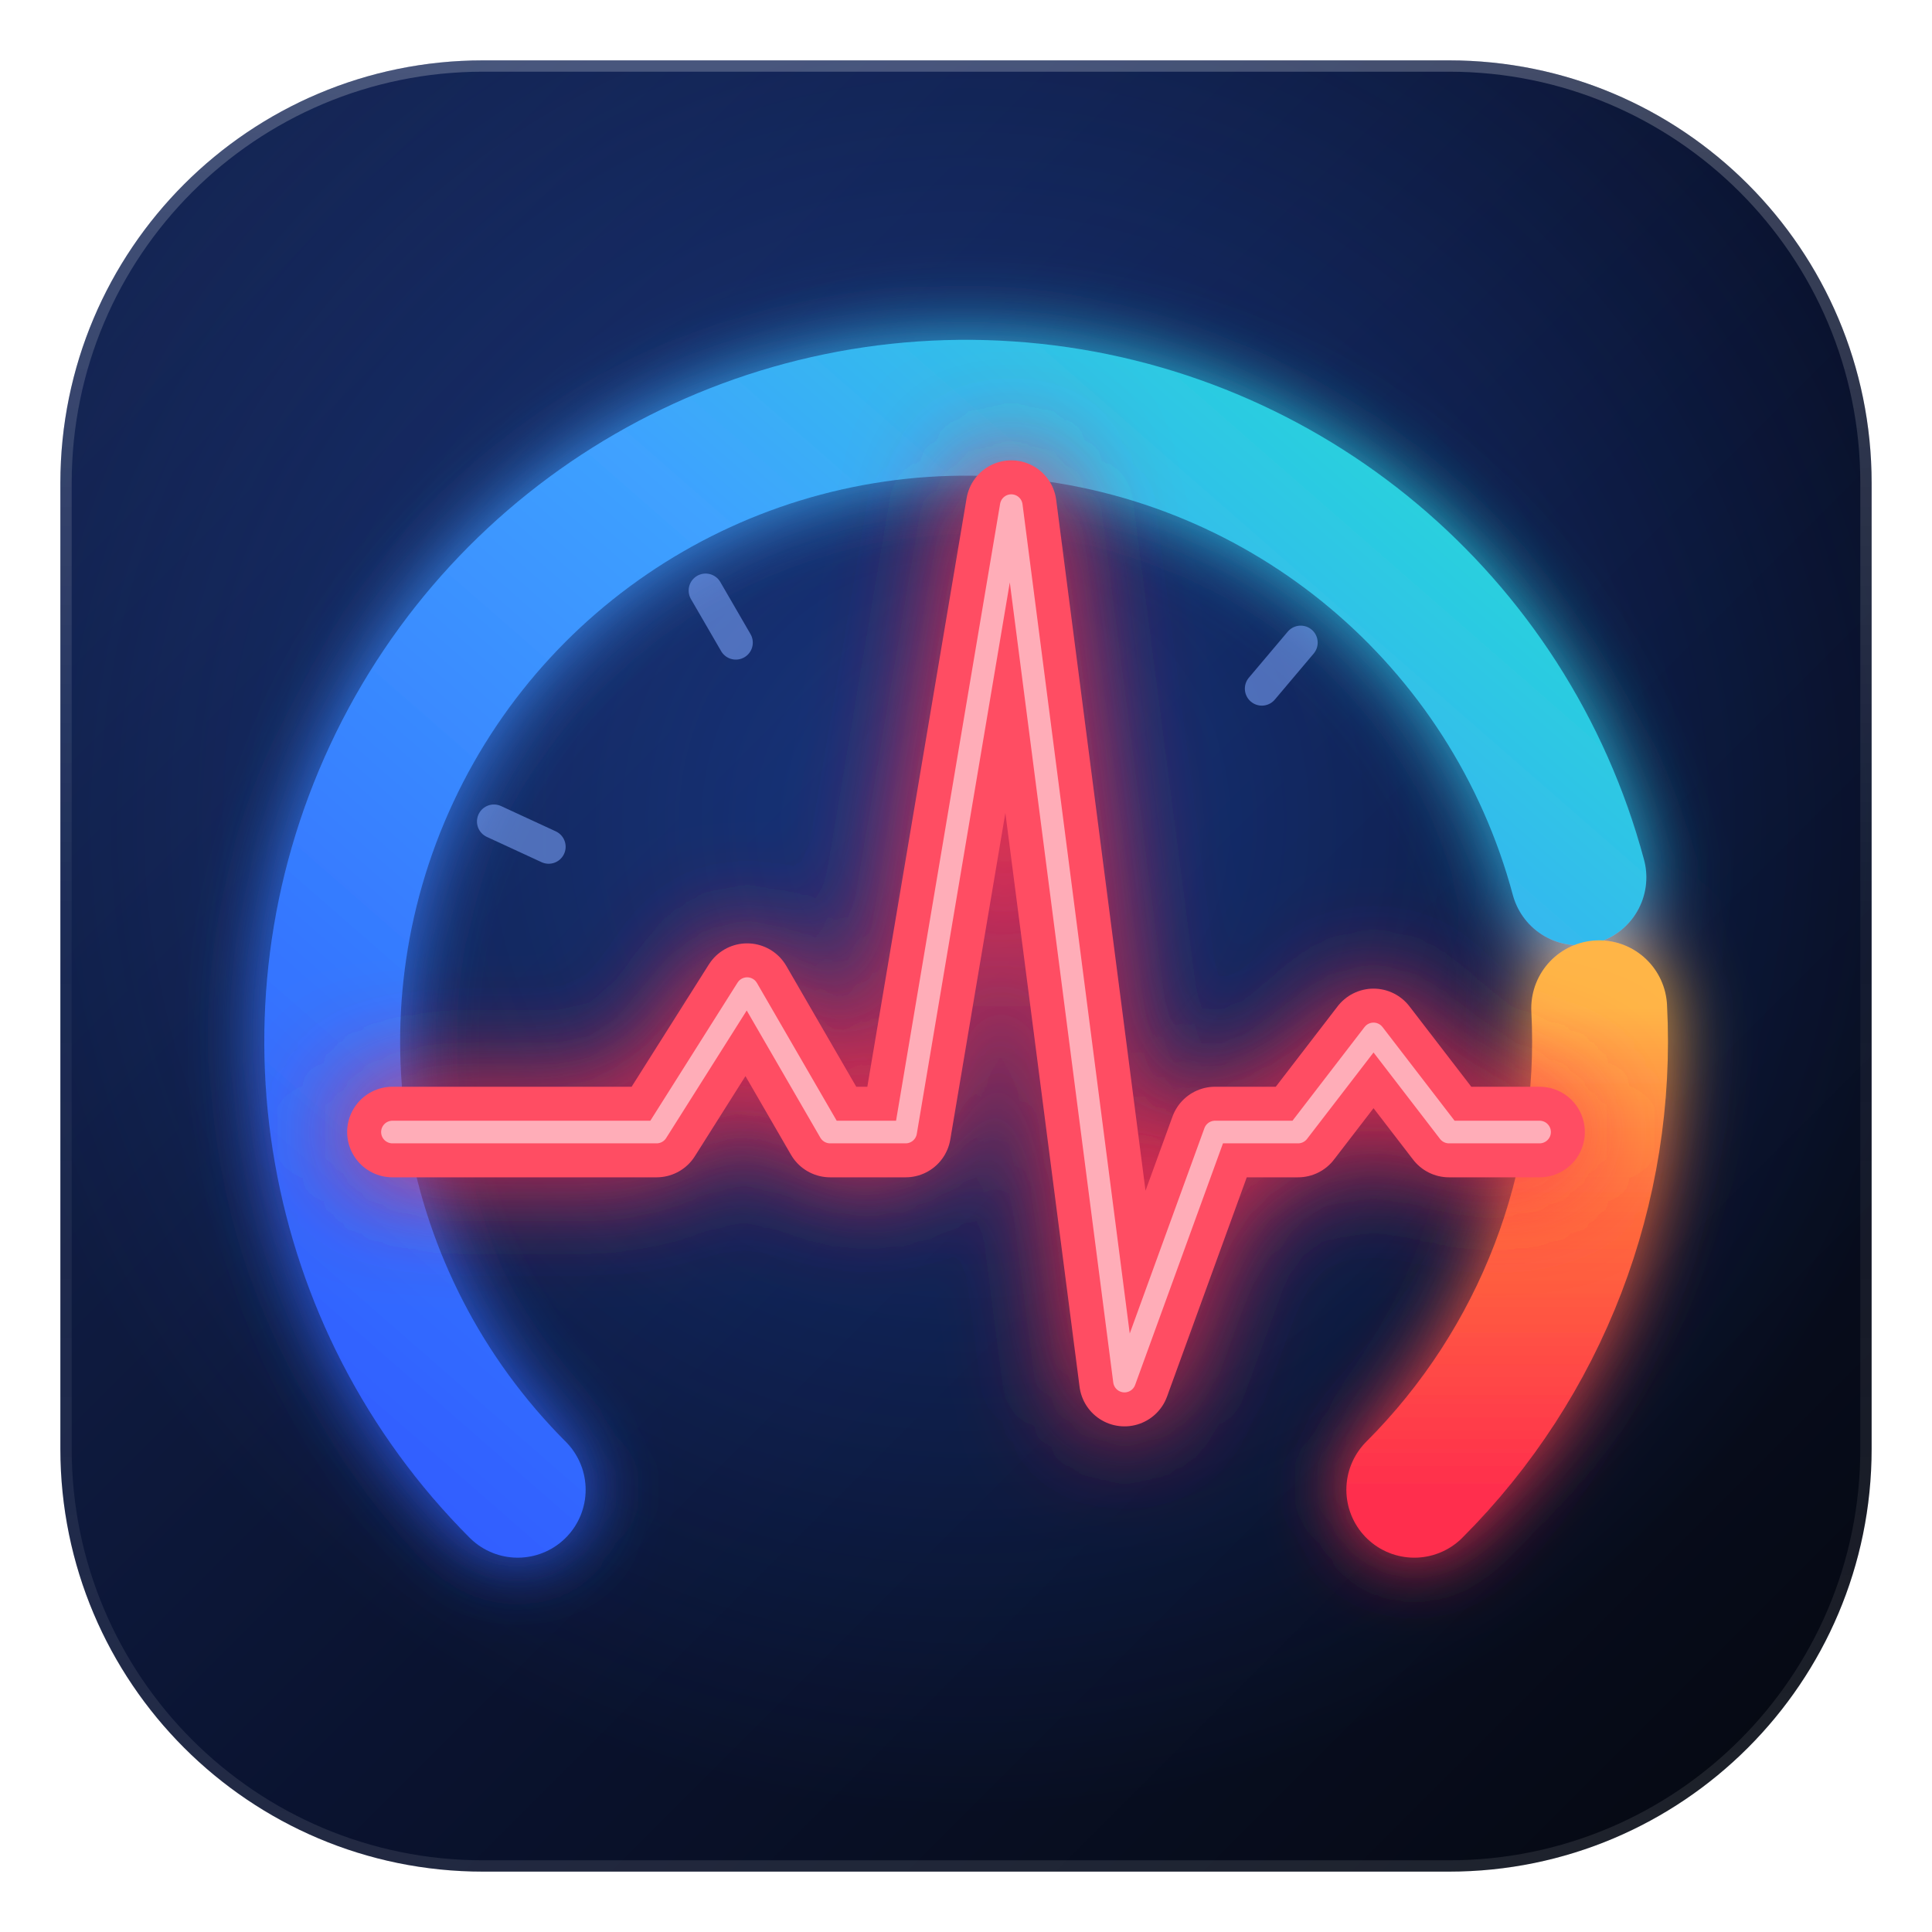
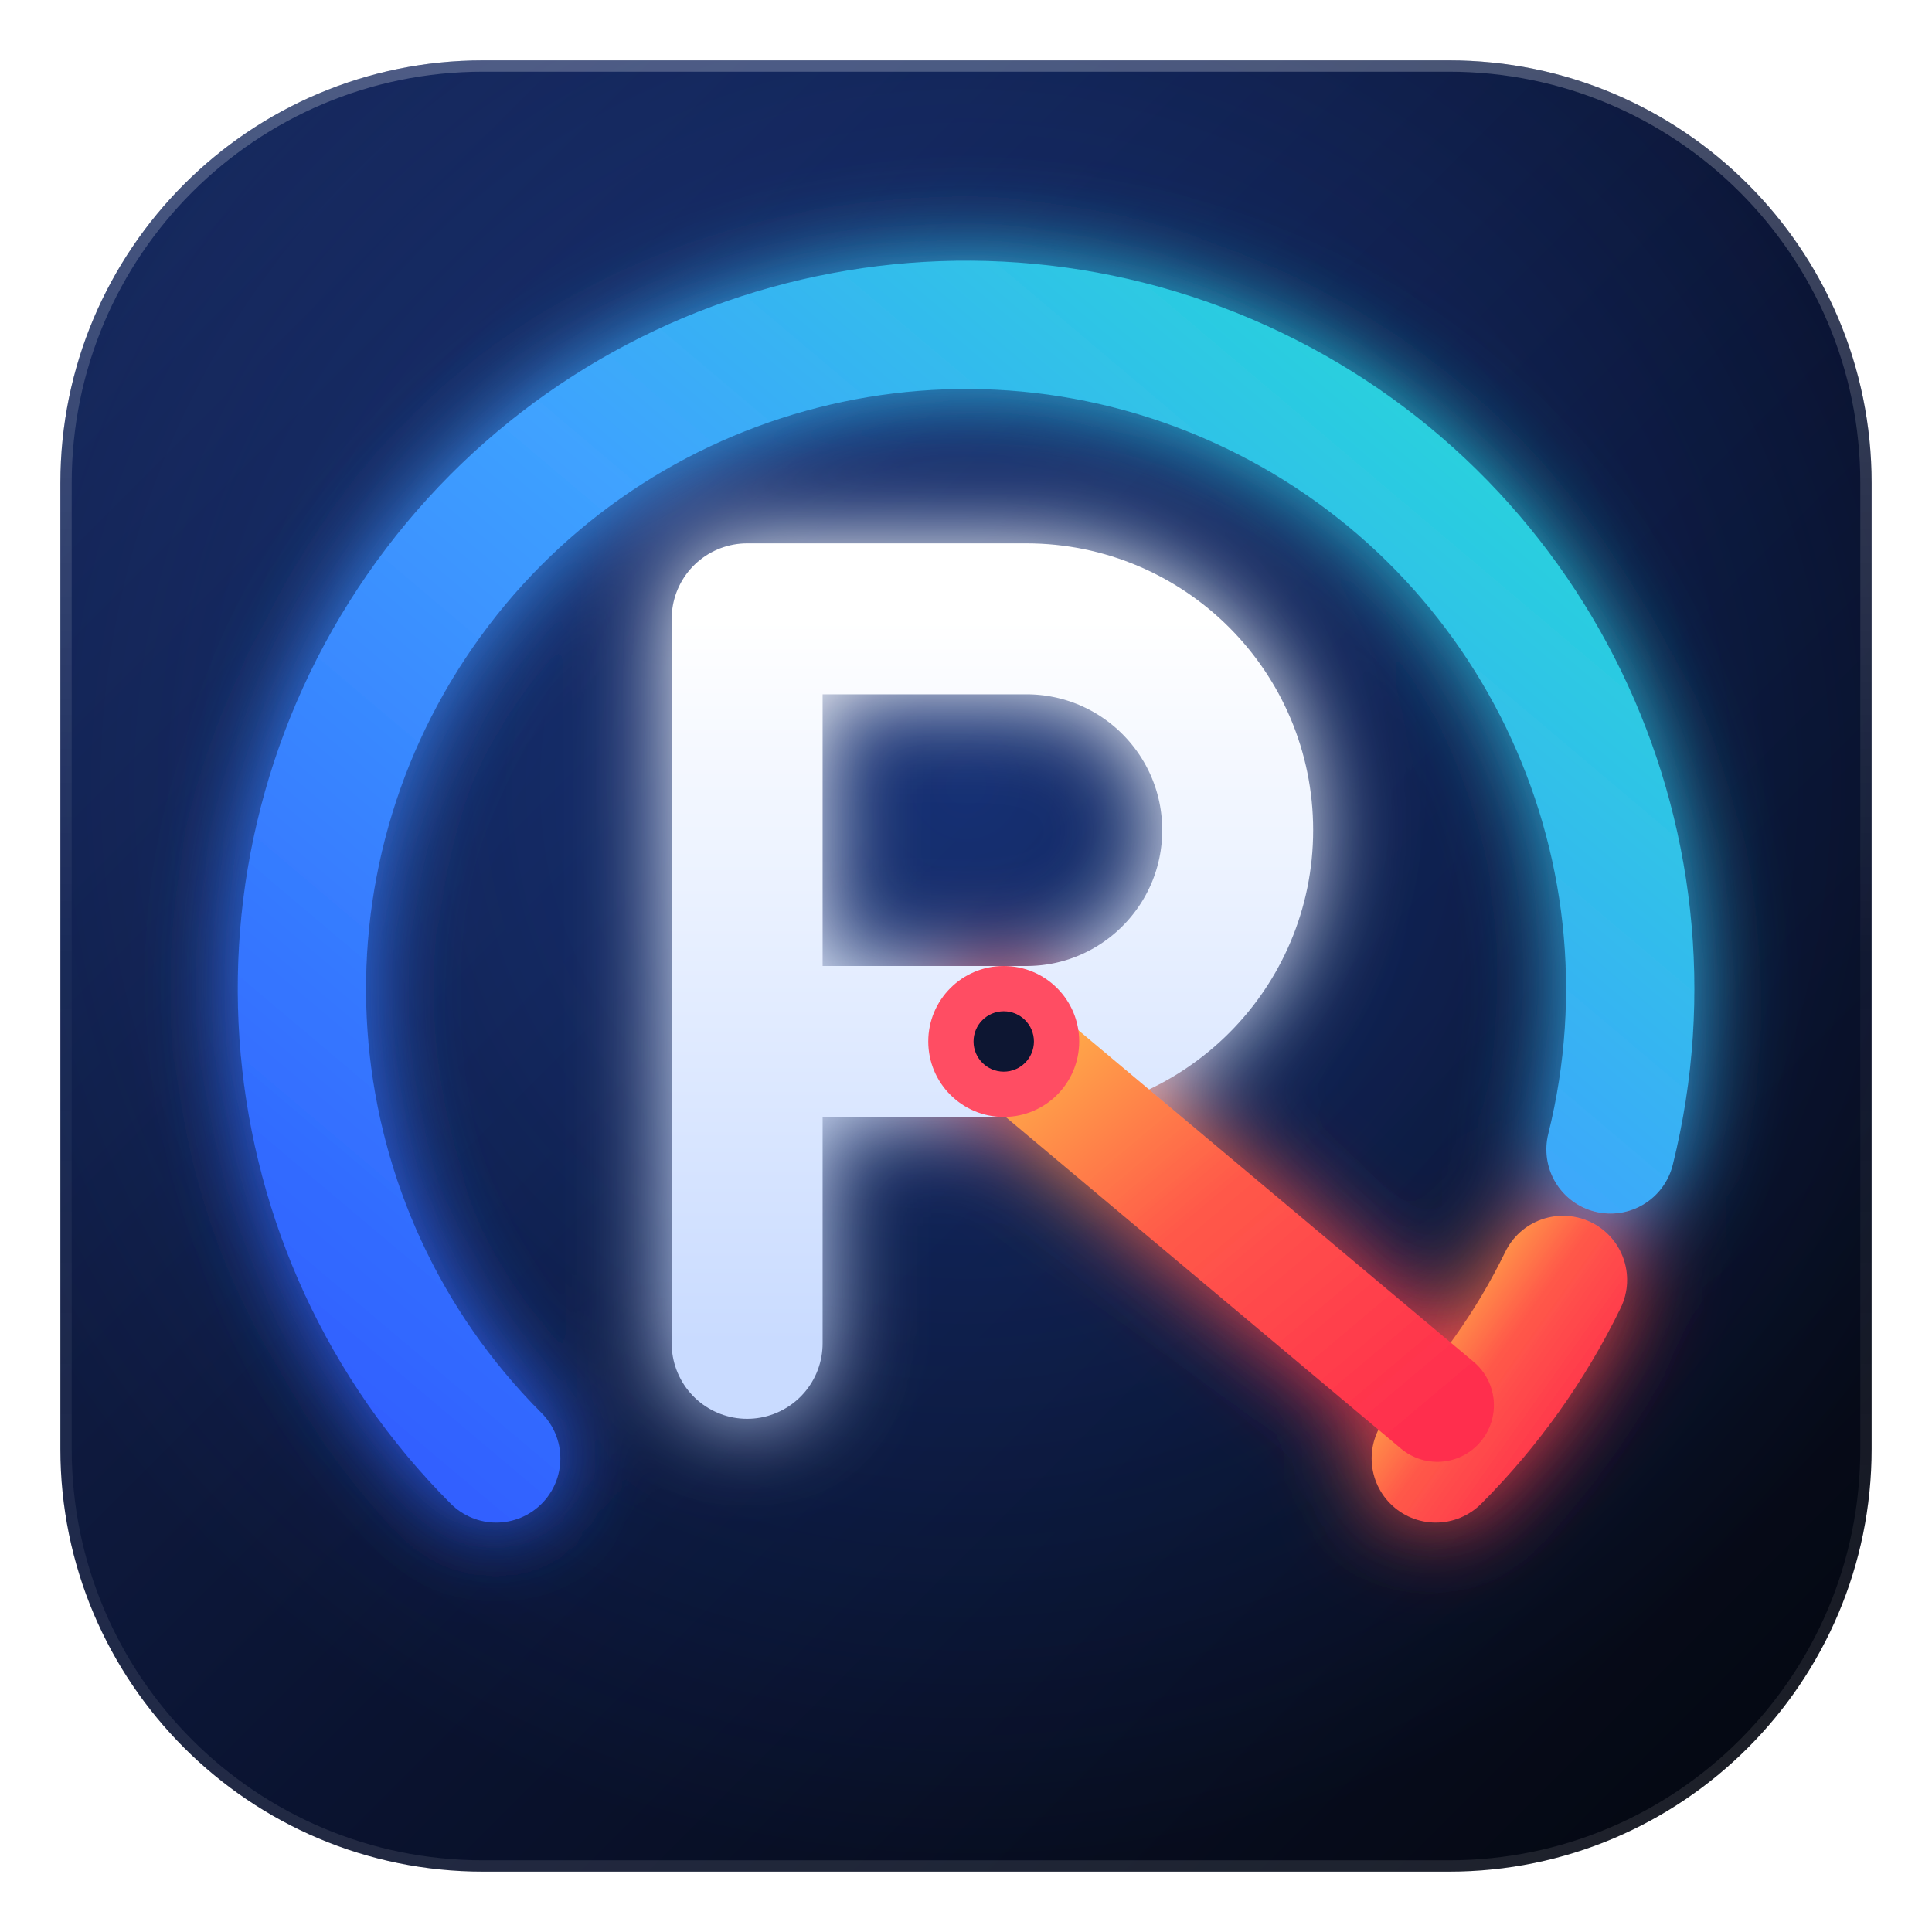
<svg xmlns="http://www.w3.org/2000/svg" viewBox="0 0 512 512" width="512" height="512">
  <defs>
    <linearGradient id="bg" x1="0" y1="0" x2="1" y2="1">
-       <stop offset="0" stop-color="#16285A" />
+       <stop offset="0" stop-color="#17295E" />
      <stop offset="0.55" stop-color="#0A1330" />
-       <stop offset="1" stop-color="#05080F" />
+       <stop offset="1" stop-color="#04070E" />
    </linearGradient>
-     <radialGradient id="halo" cx="0.5" cy="0.42" r="0.55">
-       <stop offset="0" stop-color="#2B6BFF" stop-opacity="0.35" />
+     <radialGradient id="halo" cx="0.5" cy="0.40" r="0.6">
+       <stop offset="0" stop-color="#2B6BFF" stop-opacity="0.30" />
      <stop offset="1" stop-color="#2B6BFF" stop-opacity="0" />
    </radialGradient>
-     <linearGradient id="gauge" x1="0" y1="1" x2="1" y2="0">
+     <linearGradient id="rim" x1="0" y1="0" x2="0" y2="1">
+       <stop offset="0" stop-color="#FFFFFF" stop-opacity="0.24" />
+       <stop offset="0.5" stop-color="#FFFFFF" stop-opacity="0.03" />
+       <stop offset="1" stop-color="#FFFFFF" stop-opacity="0.10" />
+     </linearGradient>
+     <linearGradient id="blue" x1="0" y1="1" x2="1" y2="0">
      <stop offset="0" stop-color="#2F5BFF" />
-       <stop offset="0.6" stop-color="#3FA2FF" />
+       <stop offset="0.55" stop-color="#3FA2FF" />
      <stop offset="1" stop-color="#22E0D2" />
    </linearGradient>
-     <linearGradient id="redline" x1="0" y1="0" x2="0" y2="1">
+     <linearGradient id="red" x1="0" y1="0" x2="1" y2="1">
      <stop offset="0" stop-color="#FFB547" />
-       <stop offset="0.45" stop-color="#FF6A3D" />
+       <stop offset="0.45" stop-color="#FF5A4A" />
      <stop offset="1" stop-color="#FF2E4D" />
    </linearGradient>
-     <linearGradient id="rim" x1="0" y1="0" x2="0" y2="1">
-       <stop offset="0" stop-color="#FFFFFF" stop-opacity="0.22" />
-       <stop offset="0.5" stop-color="#FFFFFF" stop-opacity="0.04" />
-       <stop offset="1" stop-color="#FFFFFF" stop-opacity="0.10" />
+     <linearGradient id="white" x1="0" y1="0" x2="0" y2="1">
+       <stop offset="0" stop-color="#FFFFFF" />
+       <stop offset="1" stop-color="#C9DBFF" />
    </linearGradient>
-     <filter id="glow" x="-30%" y="-30%" width="160%" height="160%">
-       <feGaussianBlur stdDeviation="14" />
-     </filter>
-     <filter id="softglow" x="-20%" y="-20%" width="140%" height="140%">
-       <feGaussianBlur in="SourceGraphic" stdDeviation="10" result="b" />
+     <filter id="glow" x="-20%" y="-20%" width="140%" height="140%">
+       <feGaussianBlur in="SourceGraphic" stdDeviation="12" result="b" />
      <feMerge>
        <feMergeNode in="b" />
        <feMergeNode in="SourceGraphic" />
      </feMerge>
    </filter>
  </defs>
  <rect x="16" y="16" width="480" height="480" rx="112" fill="url(#bg)" />
  <rect x="16" y="16" width="480" height="480" rx="112" fill="url(#halo)" />
  <rect x="17.5" y="17.5" width="477" height="477" rx="110.5" fill="none" stroke="url(#rim)" stroke-width="3" />
-   <g filter="url(#softglow)">
-     <path d="M137.2,394.8 A168,168 0 1 1 418.3,232.5" fill="none" stroke="url(#gauge)" stroke-width="36" stroke-linecap="round" />
-     <path d="M423.8,267.2 A168,168 0 0 1 374.8,394.8" fill="none" stroke="url(#redline)" stroke-width="36" stroke-linecap="round" />
+   <g filter="url(#glow)">
+     <path d="M131.5,386.5 A176,176 0 1 1 426.8,304.6" fill="none" stroke="url(#blue)" stroke-width="34" stroke-linecap="round" />
+     <path d="M414.2,339.2 A176,176 0 0 1 380.5,386.5" fill="none" stroke="url(#red)" stroke-width="34" stroke-linecap="round" />
+     <path d="M198 356 V164 H272.0 A56.0 56.0 0 0 1 272.0 276 H198" fill="none" stroke="url(#white)" stroke-width="40" stroke-linecap="round" stroke-linejoin="round" />
+     <line x1="266.0" y1="276.0" x2="380.9" y2="372.4" stroke="url(#red)" stroke-width="30" stroke-linecap="round" />
+     <circle cx="266.0" cy="276.0" r="20" fill="#FF4D63" />
+     <circle cx="266.0" cy="276.0" r="8.0" fill="#0A1330" />
  </g>
-   <line x1="135.9" y1="297.2" x2="120.1" y2="300.0" stroke="#7FA8FF" stroke-opacity="0.55" stroke-width="9" stroke-linecap="round" />
-   <line x1="145.4" y1="224.4" x2="130.9" y2="217.7" stroke="#7FA8FF" stroke-opacity="0.55" stroke-width="9" stroke-linecap="round" />
-   <line x1="195.0" y1="170.3" x2="187.0" y2="156.5" stroke="#7FA8FF" stroke-opacity="0.55" stroke-width="9" stroke-linecap="round" />
-   <line x1="266.6" y1="154.5" x2="268.0" y2="138.5" stroke="#7FA8FF" stroke-opacity="0.55" stroke-width="9" stroke-linecap="round" />
-   <line x1="334.4" y1="182.5" x2="344.7" y2="170.3" stroke="#7FA8FF" stroke-opacity="0.55" stroke-width="9" stroke-linecap="round" />
-   <polyline points="104,300 174,300 198,262 220,300 240,300 268,134 298,366 322,300 344,300 364,274 384,300 408,300" fill="none" stroke="#FF2E4D" stroke-width="26" stroke-linecap="round" stroke-linejoin="round" filter="url(#glow)" opacity="0.9" />
-   <polyline points="104,300 174,300 198,262 220,300 240,300 268,134 298,366 322,300 344,300 364,274 384,300 408,300" fill="none" stroke="#FF4D63" stroke-width="24" stroke-linecap="round" stroke-linejoin="round" />
-   <polyline points="104,300 174,300 198,262 220,300 240,300 268,134 298,366 322,300 344,300 364,274 384,300 408,300" fill="none" stroke="#FFD5DC" stroke-width="6" stroke-linecap="round" stroke-linejoin="round" opacity="0.7" />
</svg>
